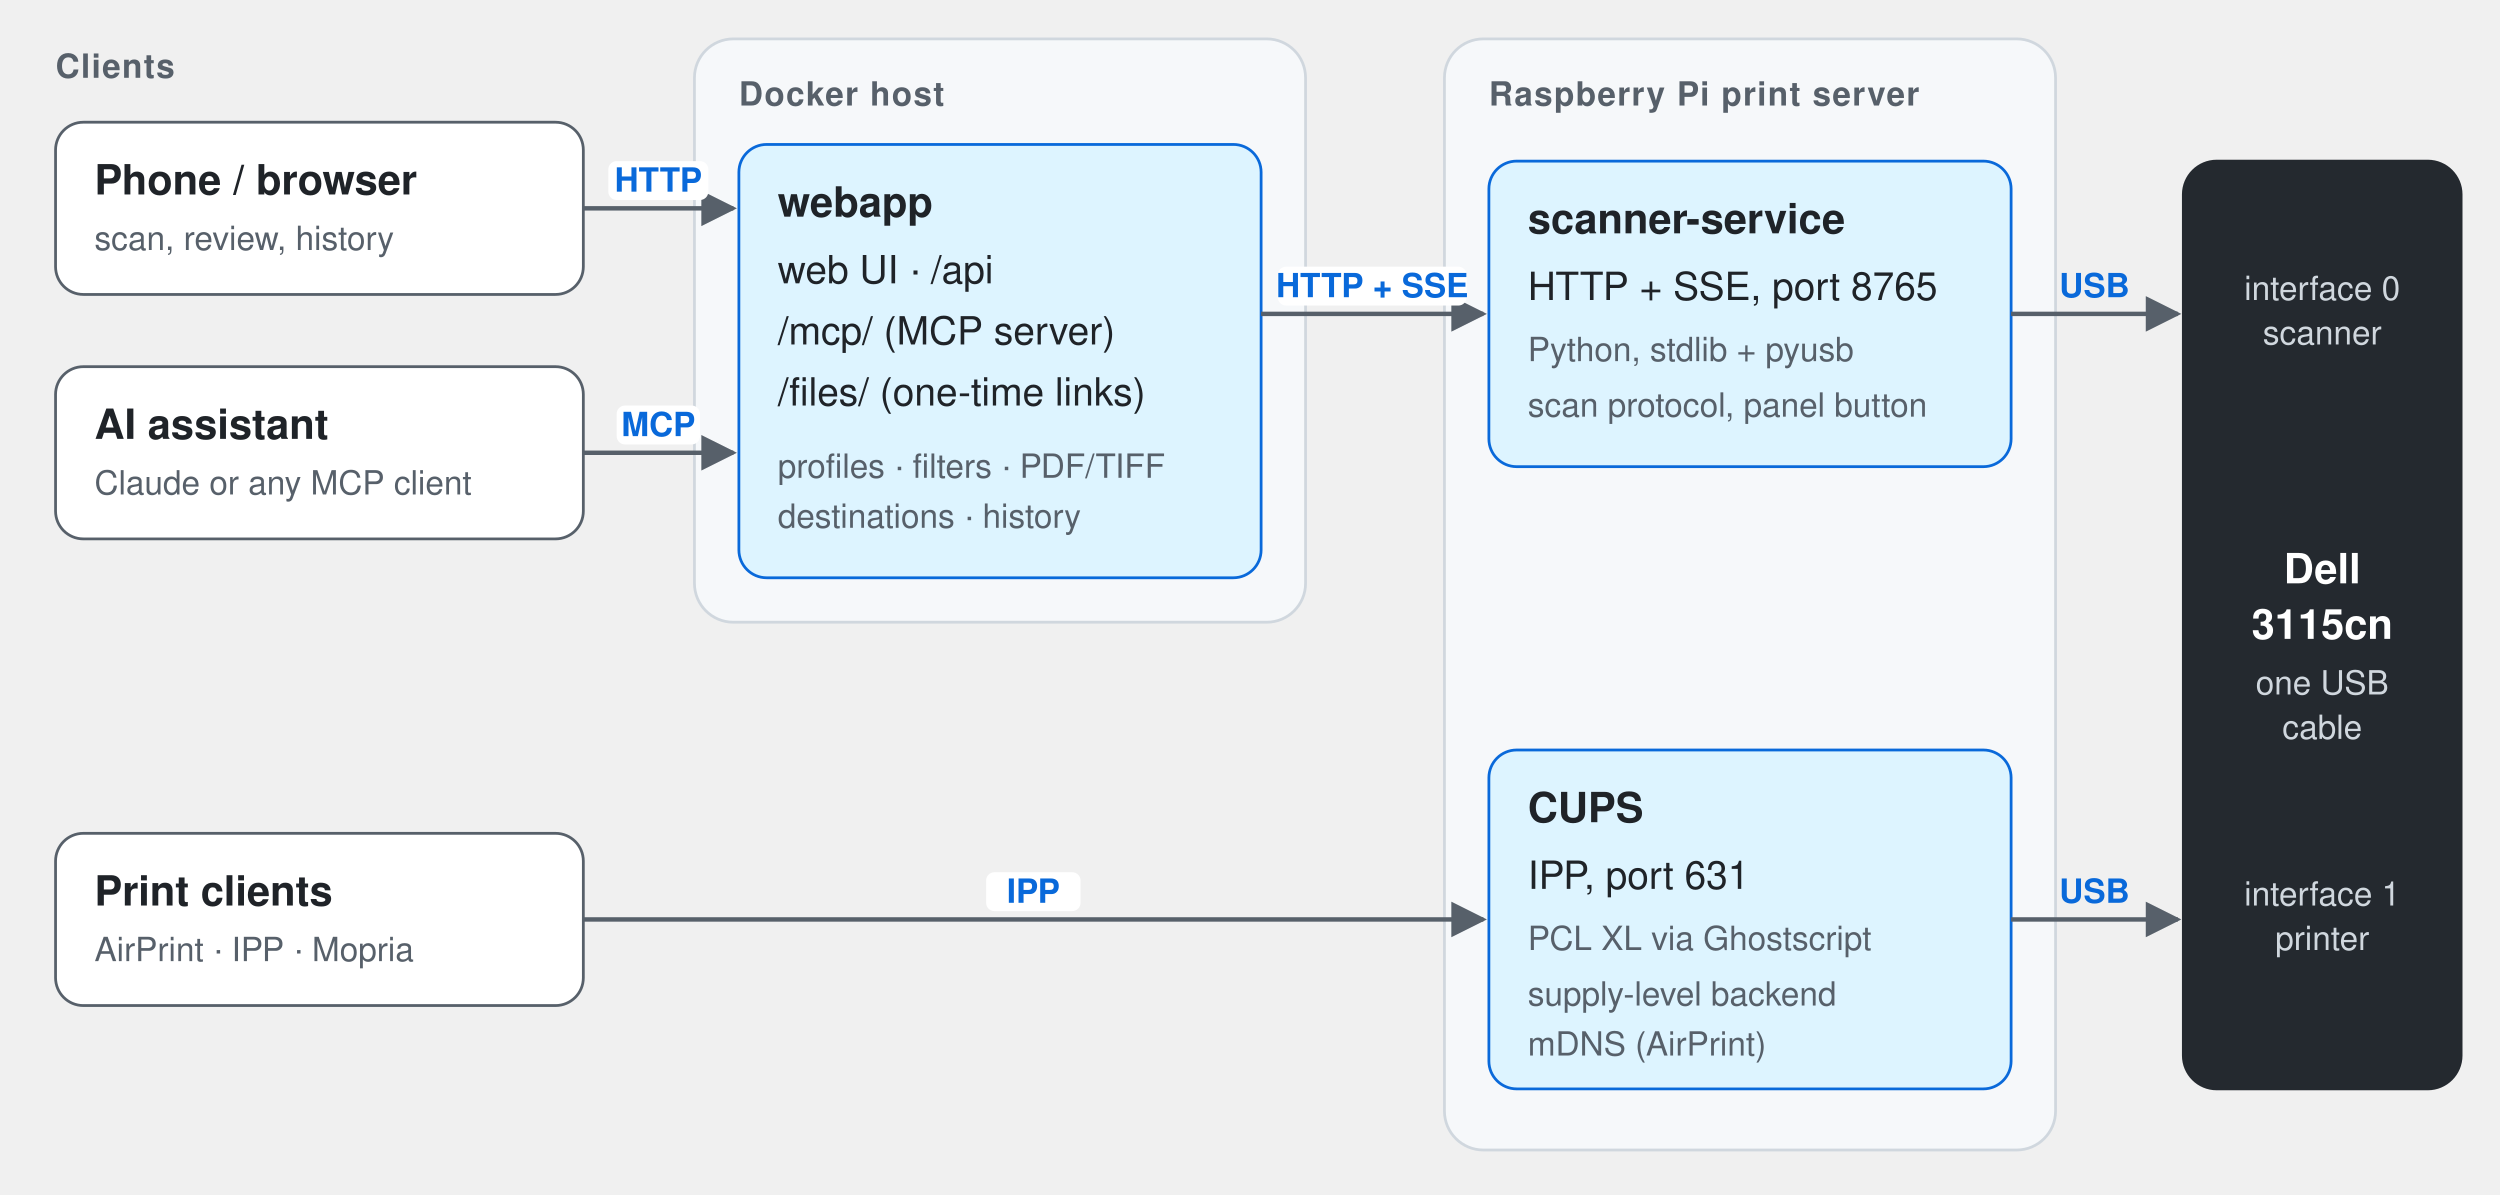
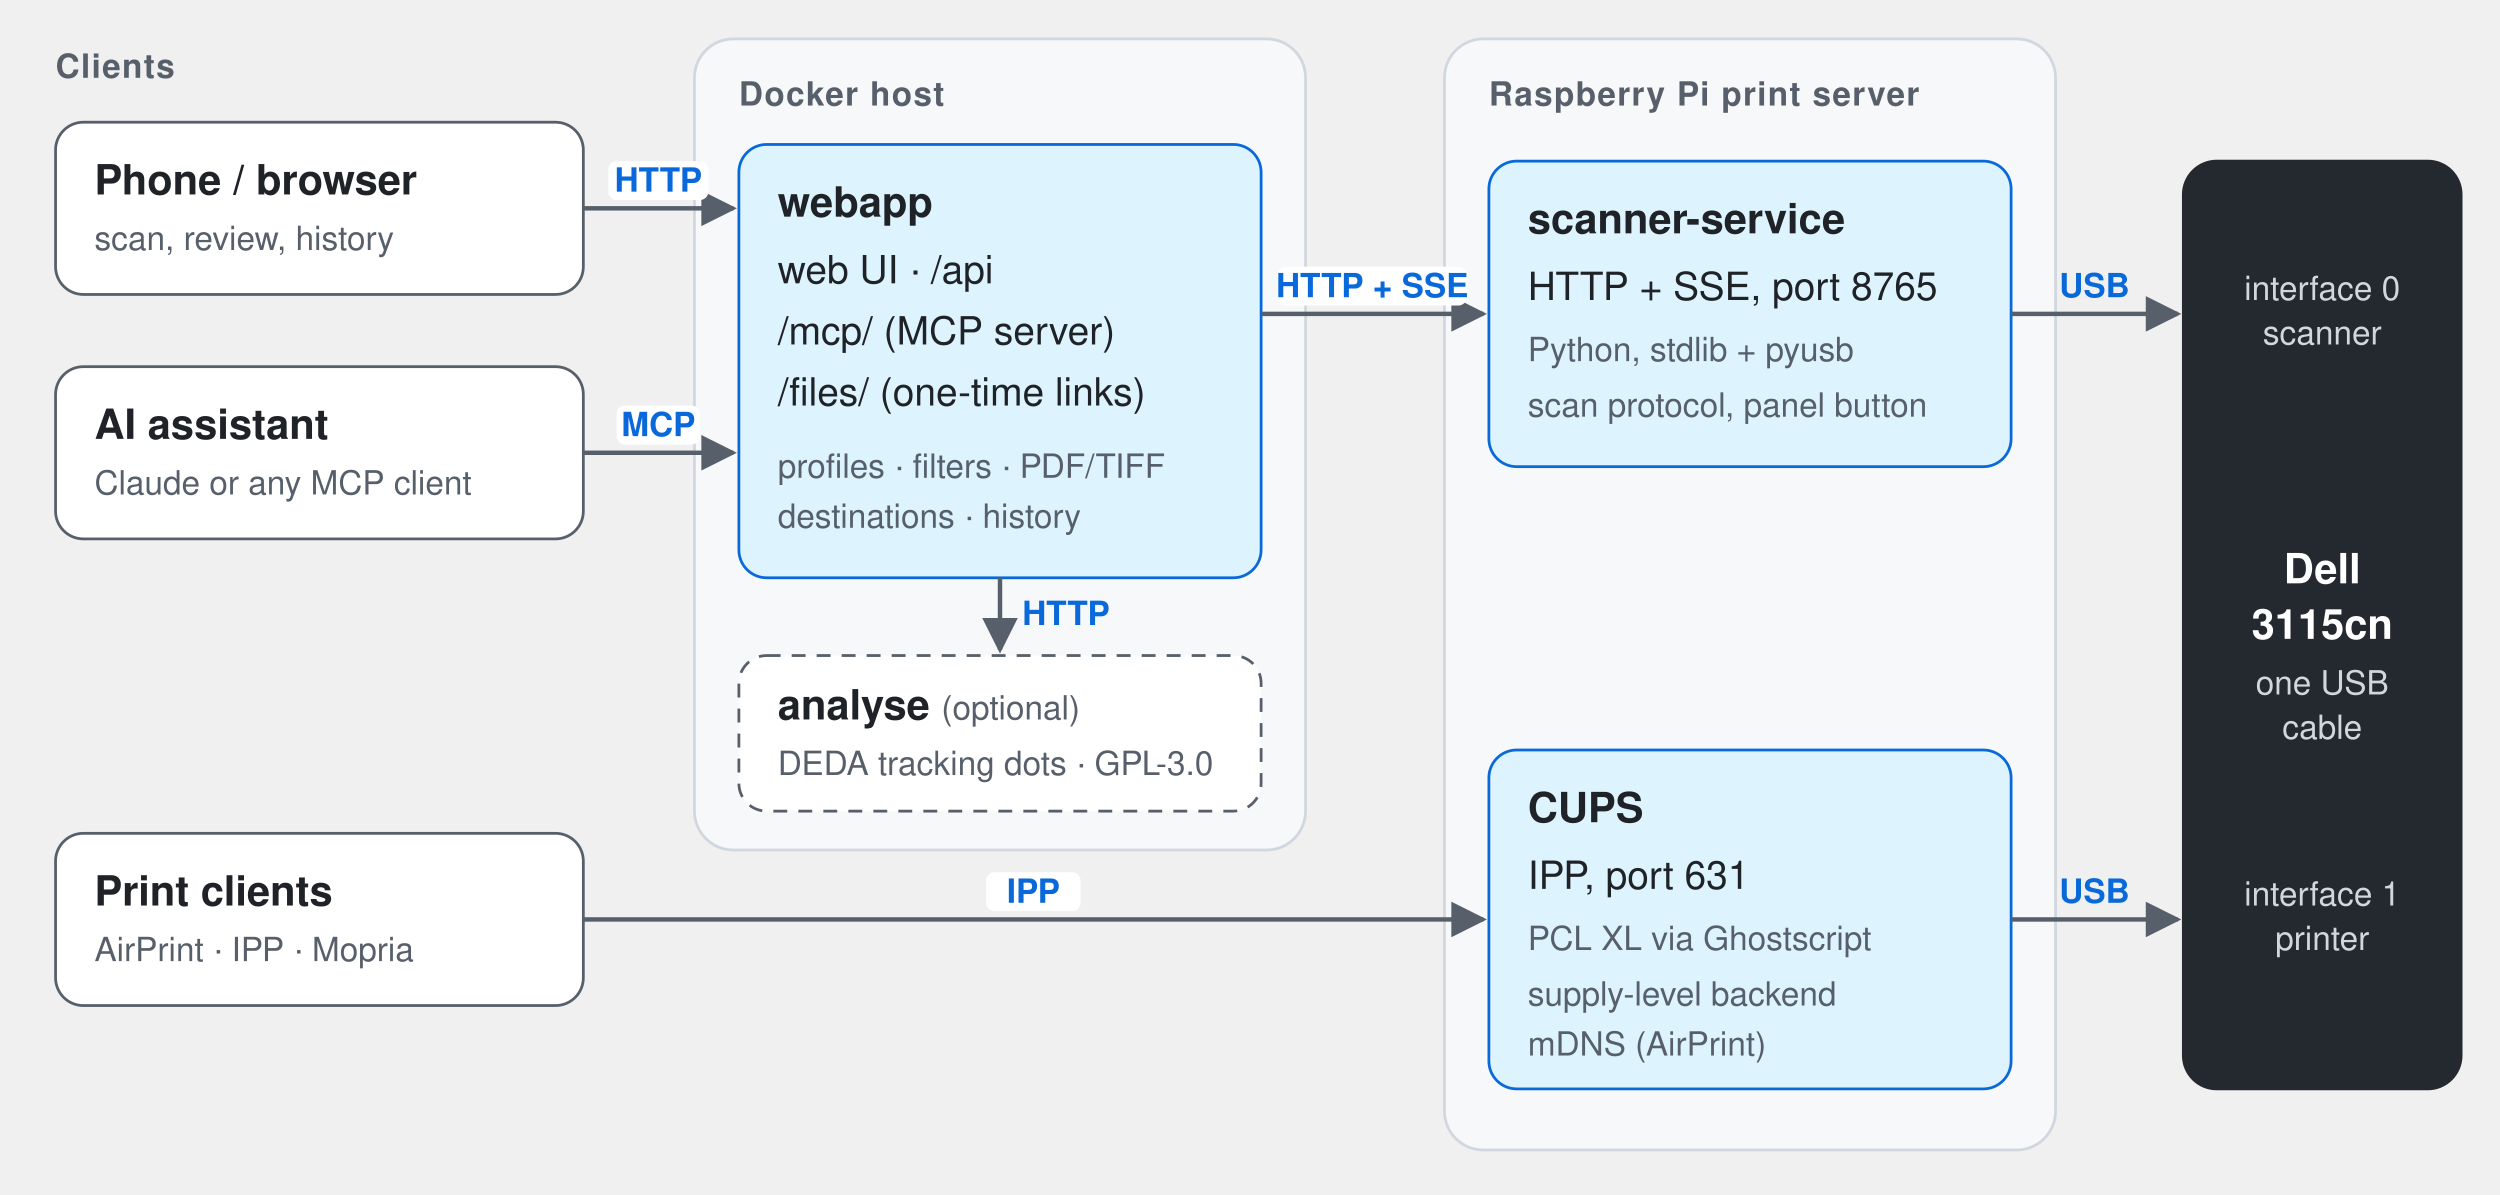
<svg xmlns="http://www.w3.org/2000/svg" viewBox="0 0 900 430" width="900" height="430" font-family="-apple-system, BlinkMacSystemFont, 'Segoe UI', Helvetica, Arial, sans-serif" role="img" aria-labelledby="title desc">
  <style>
    .group { fill: #f6f8fa; stroke: #d0d7de; }
    .box { fill: #ffffff; stroke: #57606a; }
    .accent { fill: #ddf4ff; stroke: #0969da; }
    .printer { fill: #24292f; stroke: #24292f; }
    .t { fill: #1f2328; font-size: 14px; }
    .tb { fill: #1f2328; font-size: 15px; font-weight: 600; }
    .ts { fill: #57606a; font-size: 12px; }
    .tg { fill: #57606a; font-size: 12px; font-weight: 600; letter-spacing: .04em; text-transform: uppercase; }
    .tp { fill: #ffffff; font-size: 15px; font-weight: 600; }
    .tps { fill: #d0d7de; font-size: 12px; }
    .line { stroke: #57606a; stroke-width: 1.6; fill: none; }
    .arrow { fill: #57606a; }
    .lbl { fill: #0969da; font-size: 12px; font-weight: 600; }
    .lblbg { fill: #ffffff; }
+     .opt { stroke-dasharray: 5 4; }
    @media (prefers-color-scheme: dark) {
      .group { fill: #161b22; stroke: #30363d; }
      .box { fill: #0d1117; stroke: #8b949e; }
      .accent { fill: #0c2d6b; stroke: #4493f8; }
      .printer { fill: #e6edf3; stroke: #e6edf3; }
      .t, .tb { fill: #e6edf3; }
      .ts, .tg { fill: #8b949e; }
      .tp { fill: #0d1117; }
      .tps { fill: #57606a; }
      .line { stroke: #8b949e; }
      .arrow { fill: #8b949e; }
      .lbl { fill: #4493f8; }
      .lblbg { fill: #0d1117; }
    }
  </style>
  <defs>
    <marker id="a" viewBox="0 0 10 10" refX="9" refY="5" markerWidth="8" markerHeight="8" orient="auto-start-reverse">
      <path class="arrow" d="M0,0 L10,5 L0,10 z" />
    </marker>
  </defs>
  <text class="tg" x="20" y="28">Clients</text>
  <rect class="box" x="20" y="44" width="190" height="62" rx="10" />
  <text class="tb" x="34" y="70">Phone / browser</text>
  <text class="ts" x="34" y="90">scan, review, history</text>
  <rect class="box" x="20" y="132" width="190" height="62" rx="10" />
  <text class="tb" x="34" y="158">AI assistant</text>
  <text class="ts" x="34" y="178">Claude or any MCP client</text>
  <rect class="box" x="20" y="300" width="190" height="62" rx="10" />
  <text class="tb" x="34" y="326">Print clients</text>
  <text class="ts" x="34" y="346">AirPrint · IPP · Mopria</text>
-   <rect class="group" x="250" y="14" width="220" height="210" rx="14" />
+   <rect class="group" x="250" y="14" width="220" height="292" rx="14" />
  <text class="tg" x="266" y="38">Docker host</text>
  <rect class="accent" x="266" y="52" width="188" height="156" rx="10" />
  <text class="tb" x="280" y="78">webapp</text>
  <text class="t" x="280" y="102">web UI · /api</text>
  <text class="t" x="280" y="124">/mcp/ (MCP server)</text>
  <text class="t" x="280" y="146">/files/ (one-time links)</text>
  <text class="ts" x="280" y="172">profiles · filters · PDF/TIFF</text>
  <text class="ts" x="280" y="190">destinations · history</text>
+   <rect class="box opt" x="266" y="236" width="188" height="56" rx="10" />
+   <text class="tb" x="280" y="259">analyse <tspan class="ts" font-weight="400">(optional)</tspan>
+   </text>
+   <text class="ts" x="280" y="279">DEDA tracking dots · GPL-3.0</text>
  <rect class="group" x="520" y="14" width="220" height="400" rx="14" />
  <text class="tg" x="536" y="38">Raspberry Pi print server</text>
  <rect class="accent" x="536" y="58" width="188" height="110" rx="10" />
  <text class="tb" x="550" y="84">scanner-service</text>
  <text class="t" x="550" y="108">HTTP + SSE, port 8765</text>
  <text class="ts" x="550" y="130">Python, stdlib + pyusb</text>
  <text class="ts" x="550" y="150">scan protocol, panel button</text>
  <rect class="accent" x="536" y="270" width="188" height="122" rx="10" />
  <text class="tb" x="550" y="296">CUPS</text>
  <text class="t" x="550" y="320">IPP, port 631</text>
  <text class="ts" x="550" y="342">PCL XL via Ghostscript</text>
  <text class="ts" x="550" y="362">supply-level backend</text>
  <text class="ts" x="550" y="380">mDNS (AirPrint)</text>
  <rect class="printer" x="786" y="58" width="100" height="334" rx="12" />
  <text class="tp" x="836" y="210" text-anchor="middle">Dell</text>
  <text class="tp" x="836" y="230" text-anchor="middle">3115cn</text>
  <text class="tps" x="836" y="250" text-anchor="middle">one USB</text>
  <text class="tps" x="836" y="266" text-anchor="middle">cable</text>
  <text class="tps" x="836" y="108" text-anchor="middle">interface 0</text>
  <text class="tps" x="836" y="124" text-anchor="middle">scanner</text>
  <text class="tps" x="836" y="326" text-anchor="middle">interface 1</text>
  <text class="tps" x="836" y="342" text-anchor="middle">printer</text>
+   <path class="line" d="M360,208 L360,234" marker-end="url(#a)" />
+   <text class="lbl" x="368" y="225">HTTP</text>
  <path class="line" d="M210,75 L264,75" marker-end="url(#a)" />
  <rect class="lblbg" x="219" y="58" width="36" height="14" rx="3" />
  <text class="lbl" x="237" y="69" text-anchor="middle">HTTP</text>
  <path class="line" d="M210,163 L264,163" marker-end="url(#a)" />
  <rect class="lblbg" x="222" y="146" width="30" height="14" rx="3" />
  <text class="lbl" x="237" y="157" text-anchor="middle">MCP</text>
  <path class="line" d="M454,113 L534,113" marker-end="url(#a)" />
  <rect class="lblbg" x="460" y="96" width="68" height="14" rx="3" />
  <text class="lbl" x="494" y="107" text-anchor="middle">HTTP + SSE</text>
  <path class="line" d="M724,113 L784,113" marker-end="url(#a)" />
  <text class="lbl" x="754" y="107" text-anchor="middle">USB</text>
  <path class="line" d="M210,331 L534,331" marker-end="url(#a)" />
  <rect class="lblbg" x="355" y="314" width="34" height="14" rx="3" />
  <text class="lbl" x="372" y="325" text-anchor="middle">IPP</text>
  <path class="line" d="M724,331 L784,331" marker-end="url(#a)" />
  <text class="lbl" x="754" y="325" text-anchor="middle">USB</text>
</svg>
